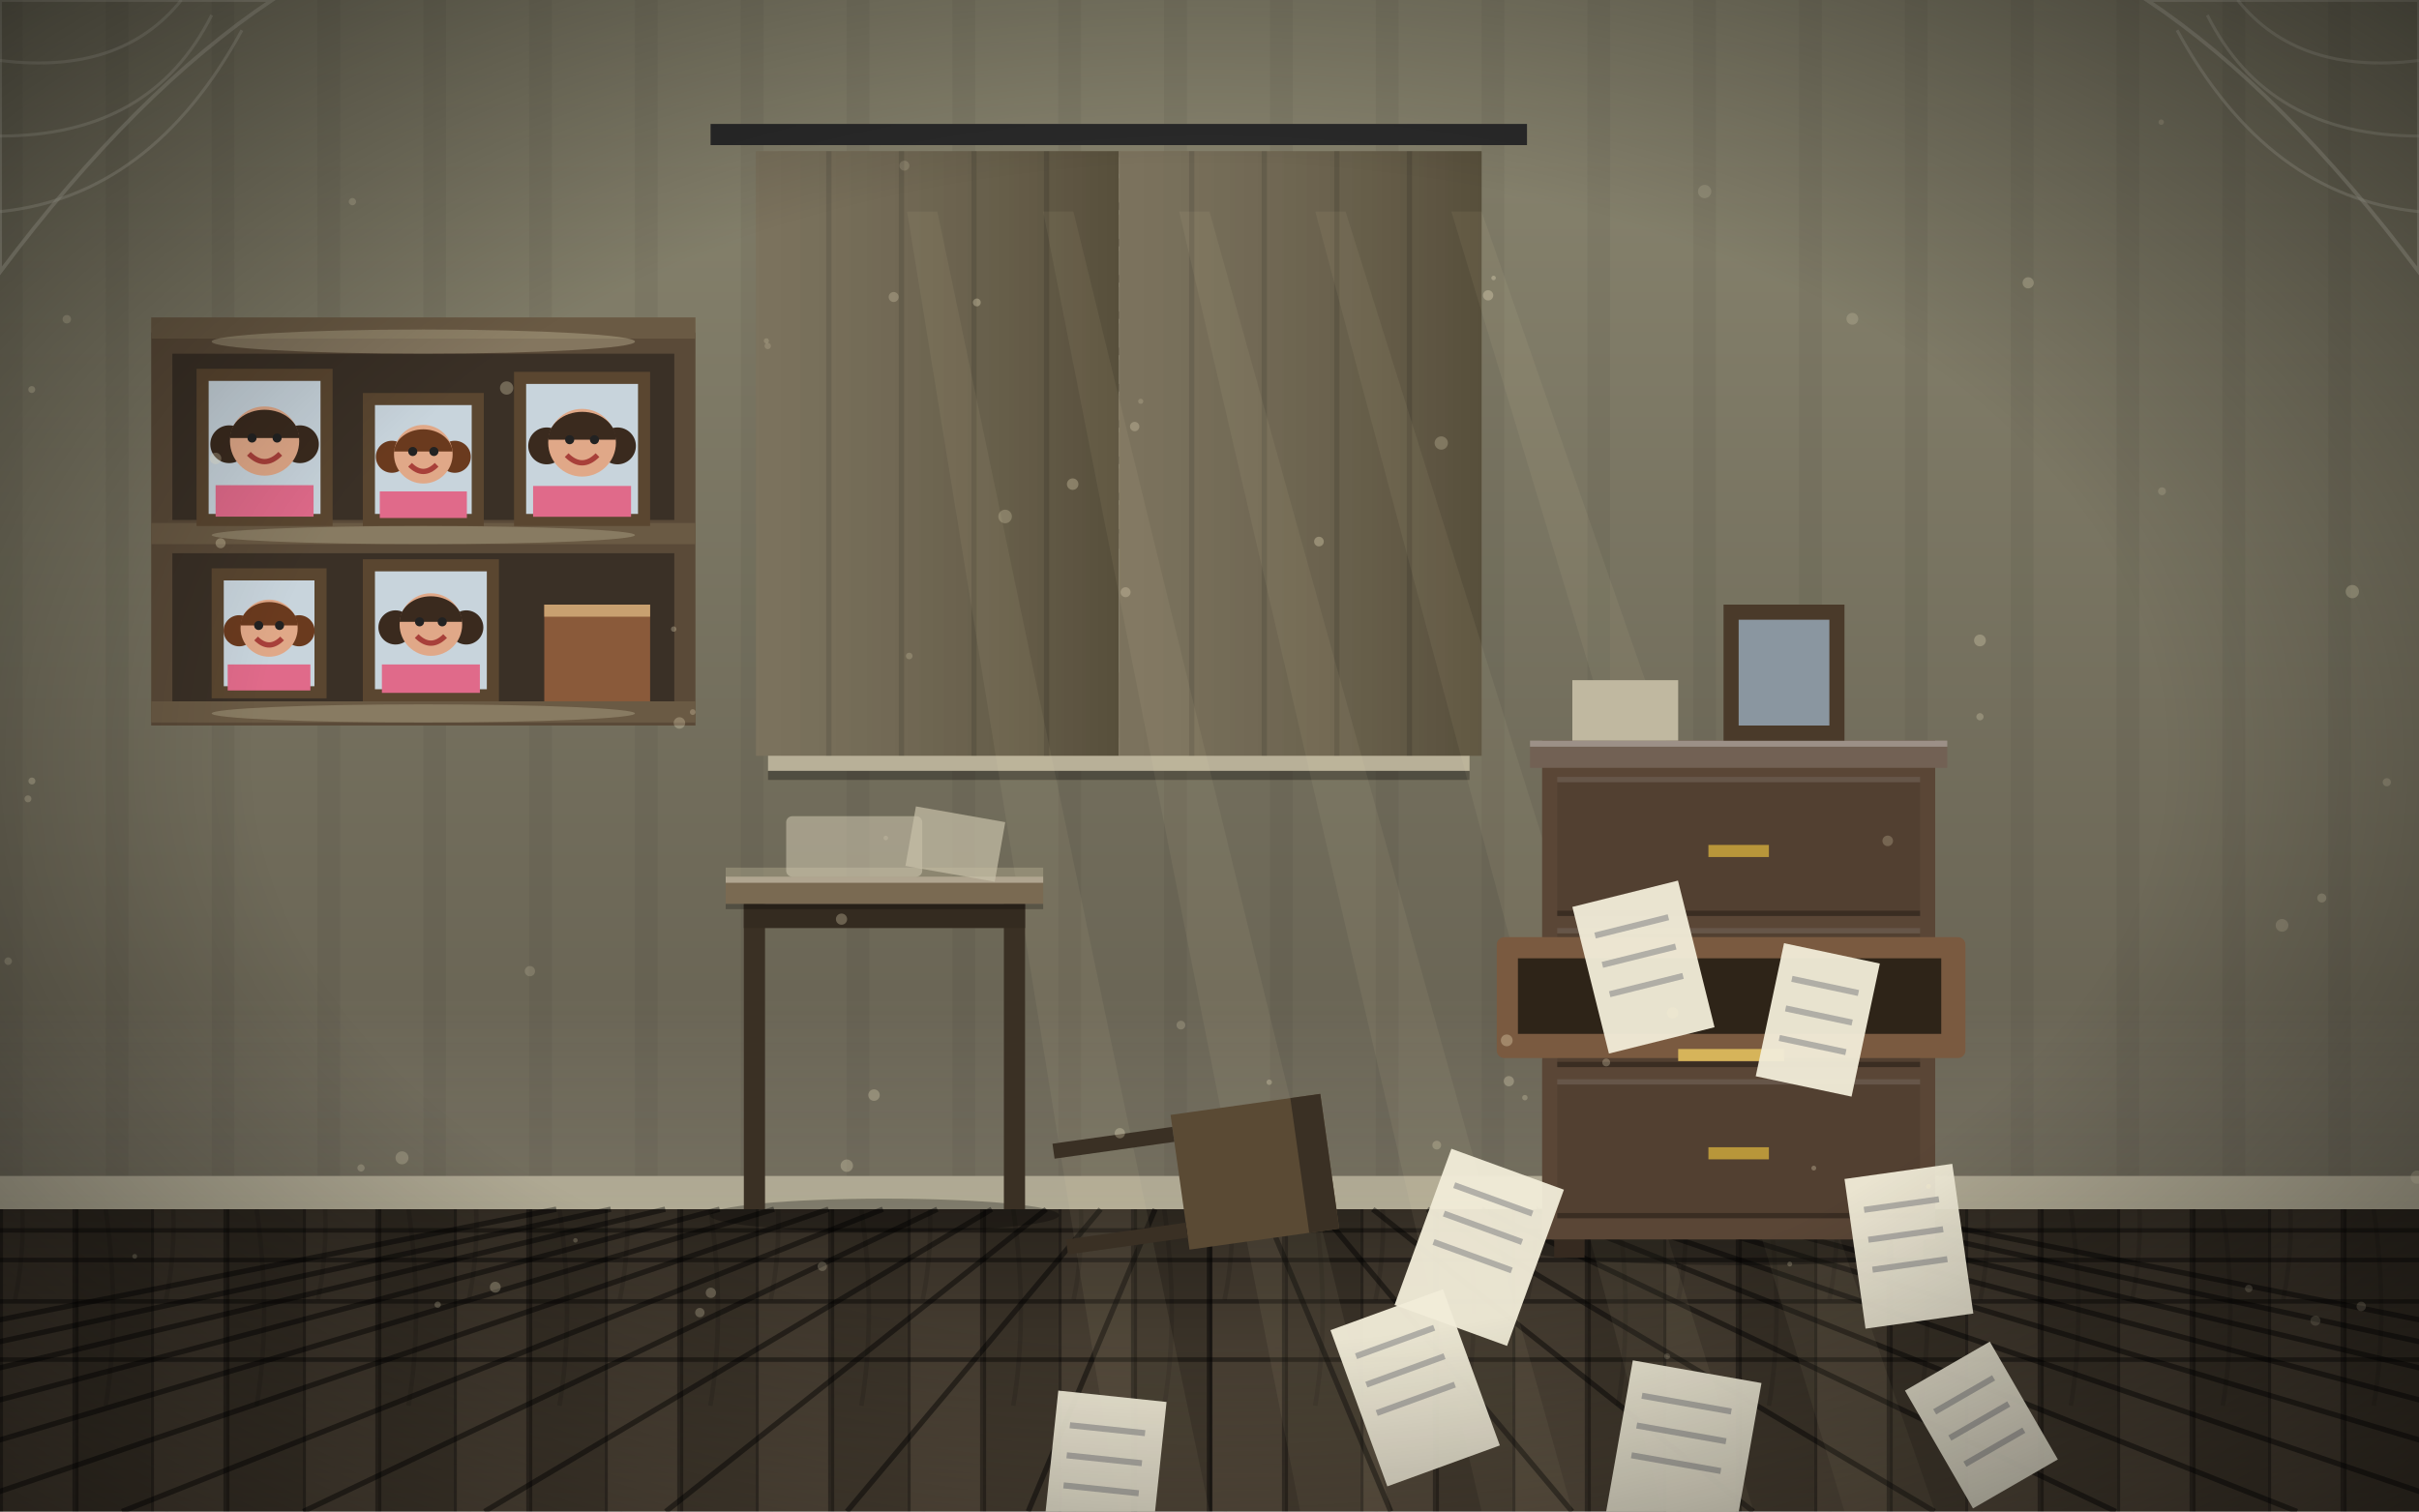
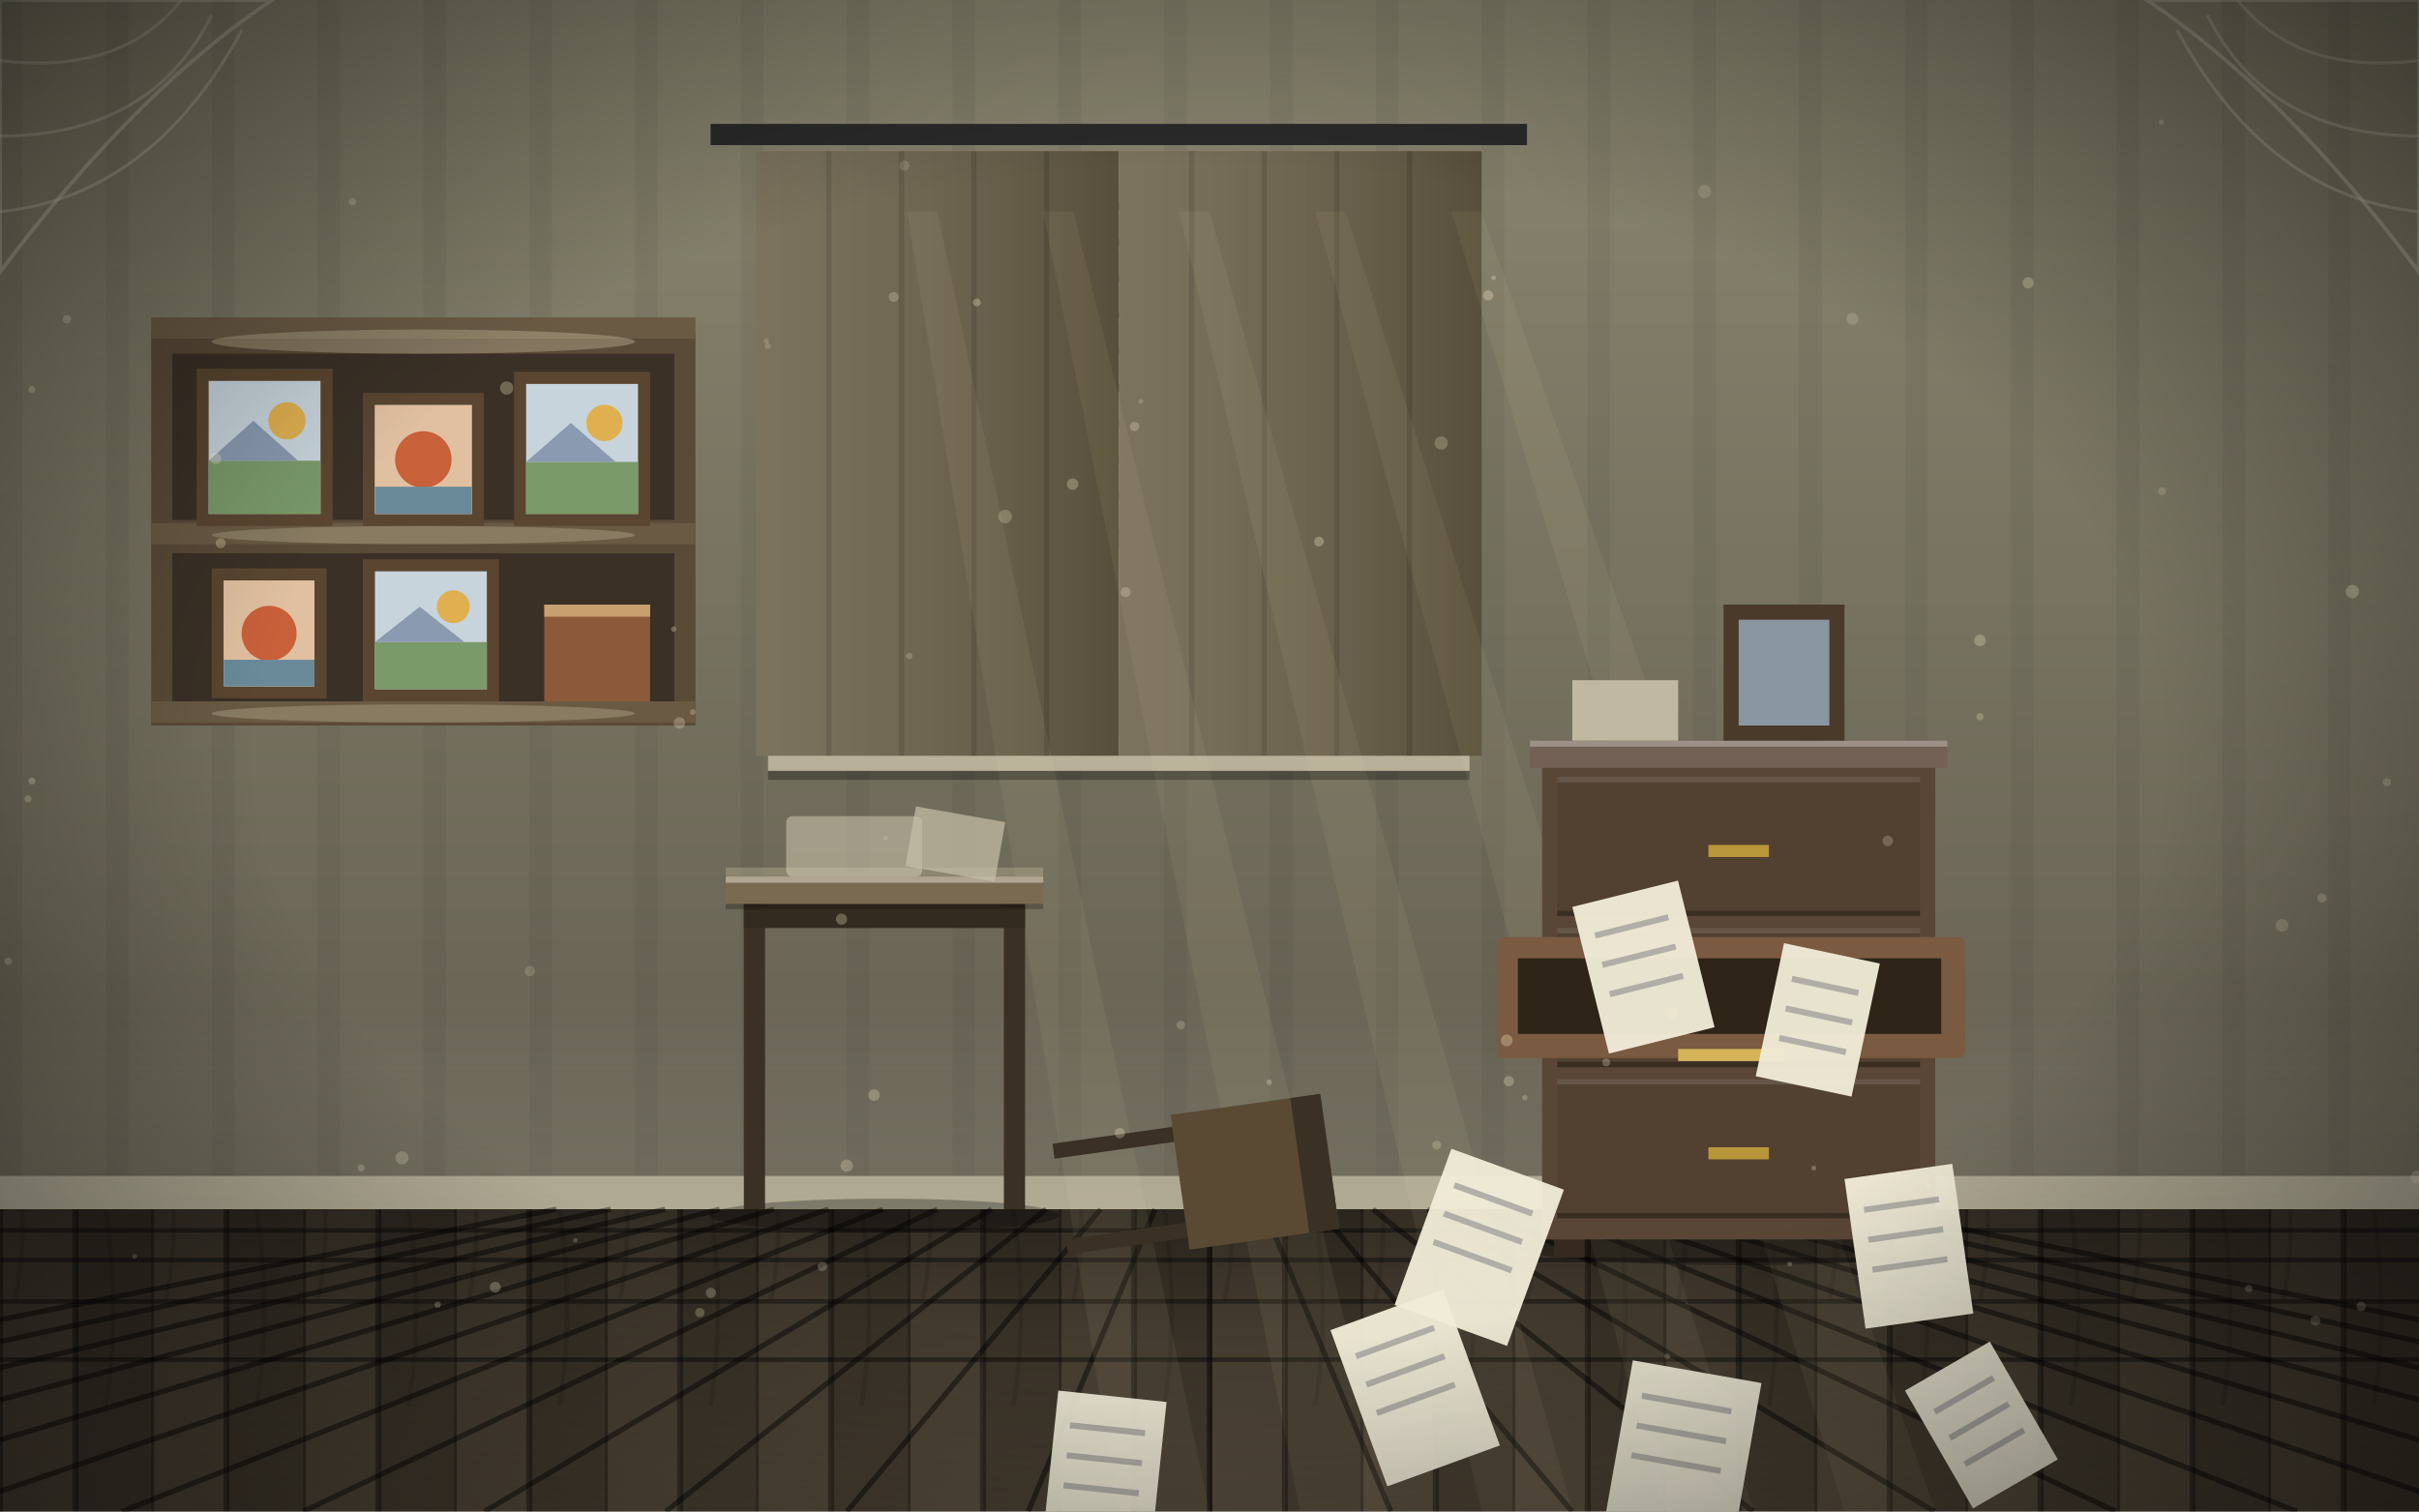
<svg xmlns="http://www.w3.org/2000/svg" viewBox="0 0 160 100" preserveAspectRatio="xMidYMid slice" width="1920" height="1200">
  <defs>
    <linearGradient id="vz1" x1="0" y1="0" x2="0" y2="1">
      <stop offset="0" stop-color="#8a8670" />
      <stop offset="1" stop-color="#645f50" />
    </linearGradient>
    <pattern id="vz2" width="10" height="24" patternUnits="userSpaceOnUse">
      <rect x="0" y="0" width="10" height="24" fill="#5e5242" />
      <rect x="5" y="0" width="5" height="24" fill="#4e4436" />
      <path d="M0 0V24M5 0V24" fill="none" stroke="#000" stroke-width="0.4" opacity="0.35" />
      <path d="M1 4Q2 9 1 14M7 8Q8 15 7 21" fill="none" stroke="#000" stroke-width="0.3" opacity="0.12" />
    </pattern>
    <linearGradient id="vz3" x1="0" y1="0" x2="0" y2="1">
      <stop offset="0" stop-color="#000" stop-opacity="0.45" />
      <stop offset="1" stop-color="#000" stop-opacity="0.04" />
    </linearGradient>
    <linearGradient id="vz4" x1="0" y1="0" x2="0" y2="1">
      <stop offset="0" stop-color="#fff" stop-opacity="0" />
      <stop offset="1" stop-color="#e8e0c8" stop-opacity="0.12" />
    </linearGradient>
    <clipPath id="vz5">
      <rect x="56.5" y="15.5" width="35" height="29" fill="#000" />
    </clipPath>
    <linearGradient id="vz6" x1="0" y1="0" x2="0" y2="1">
      <stop offset="0" stop-color="#8a98a8" />
      <stop offset="1" stop-color="#c0c0b0" />
    </linearGradient>
    <linearGradient id="vz7" x1="0" y1="0" x2="1" y2="0">
      <stop offset="0" stop-color="#fff" stop-opacity="0.12" />
      <stop offset="1" stop-color="#000" stop-opacity="0.18" />
    </linearGradient>
    <linearGradient id="vz8" x1="0" y1="0" x2="1" y2="0">
      <stop offset="0" stop-color="#fff" stop-opacity="0.12" />
      <stop offset="1" stop-color="#000" stop-opacity="0.18" />
    </linearGradient>
    <radialGradient id="vz9" cx="0.5" cy="0.5" r="0.78">
      <stop offset="0.5" stop-color="#000" stop-opacity="0" />
      <stop offset="1" stop-color="#000" stop-opacity="0.7" />
    </radialGradient>
  </defs>
  <rect x="0" y="0" width="160" height="80" fill="url(#vz1)" />
  <g>
    <rect x="0" y="0" width="1.5" height="80" fill="#000" opacity="0.05" />
    <rect x="7" y="0" width="1.5" height="80" fill="#000" opacity="0.05" />
    <rect x="14" y="0" width="1.5" height="80" fill="#000" opacity="0.05" />
    <rect x="21" y="0" width="1.5" height="80" fill="#000" opacity="0.05" />
    <rect x="28" y="0" width="1.5" height="80" fill="#000" opacity="0.05" />
    <rect x="35" y="0" width="1.5" height="80" fill="#000" opacity="0.05" />
    <rect x="42" y="0" width="1.5" height="80" fill="#000" opacity="0.05" />
    <rect x="49" y="0" width="1.5" height="80" fill="#000" opacity="0.05" />
    <rect x="56" y="0" width="1.5" height="80" fill="#000" opacity="0.05" />
    <rect x="63" y="0" width="1.5" height="80" fill="#000" opacity="0.05" />
    <rect x="70" y="0" width="1.5" height="80" fill="#000" opacity="0.05" />
    <rect x="77" y="0" width="1.5" height="80" fill="#000" opacity="0.05" />
    <rect x="84" y="0" width="1.5" height="80" fill="#000" opacity="0.05" />
    <rect x="91" y="0" width="1.5" height="80" fill="#000" opacity="0.05" />
    <rect x="98" y="0" width="1.5" height="80" fill="#000" opacity="0.05" />
    <rect x="105" y="0" width="1.5" height="80" fill="#000" opacity="0.05" />
    <rect x="112" y="0" width="1.5" height="80" fill="#000" opacity="0.05" />
    <rect x="119" y="0" width="1.5" height="80" fill="#000" opacity="0.05" />
    <rect x="126" y="0" width="1.5" height="80" fill="#000" opacity="0.05" />
    <rect x="133" y="0" width="1.5" height="80" fill="#000" opacity="0.05" />
    <rect x="140" y="0" width="1.5" height="80" fill="#000" opacity="0.05" />
    <rect x="147" y="0" width="1.5" height="80" fill="#000" opacity="0.05" />
    <rect x="154" y="0" width="1.5" height="80" fill="#000" opacity="0.05" />
  </g>
  <rect x="0" y="77.8" width="160" height="2.2" fill="#a8a28c" />
  <rect x="0" y="80" width="160" height="0.8" fill="#000" opacity="0.45" />
  <rect x="0" y="80" width="160" height="20" fill="url(#vz2)" />
  <g opacity="0.45">
    <line x1="36.8" y1="80" x2="-63.86" y2="100" stroke="#000" stroke-width="0.35" />
    <line x1="40.4" y1="80" x2="-51.87" y2="100" stroke="#000" stroke-width="0.35" />
    <line x1="44" y1="80" x2="-39.88" y2="100" stroke="#000" stroke-width="0.35" />
    <line x1="47.6" y1="80" x2="-27.89" y2="100" stroke="#000" stroke-width="0.35" />
    <line x1="51.2" y1="80" x2="-15.9" y2="100" stroke="#000" stroke-width="0.35" />
    <line x1="54.8" y1="80" x2="-3.92" y2="100" stroke="#000" stroke-width="0.35" />
    <line x1="58.4" y1="80" x2="8.07" y2="100" stroke="#000" stroke-width="0.35" />
    <line x1="62" y1="80" x2="20.06" y2="100" stroke="#000" stroke-width="0.35" />
    <line x1="65.6" y1="80" x2="32.05" y2="100" stroke="#000" stroke-width="0.35" />
    <line x1="69.2" y1="80" x2="44.04" y2="100" stroke="#000" stroke-width="0.35" />
    <line x1="72.8" y1="80" x2="56.02" y2="100" stroke="#000" stroke-width="0.35" />
    <line x1="76.4" y1="80" x2="68.01" y2="100" stroke="#000" stroke-width="0.35" />
    <line x1="80" y1="80" x2="80" y2="100" stroke="#000" stroke-width="0.35" />
    <line x1="83.6" y1="80" x2="91.99" y2="100" stroke="#000" stroke-width="0.35" />
    <line x1="87.2" y1="80" x2="103.98" y2="100" stroke="#000" stroke-width="0.35" />
    <line x1="90.8" y1="80" x2="115.96" y2="100" stroke="#000" stroke-width="0.35" />
    <line x1="94.4" y1="80" x2="127.95" y2="100" stroke="#000" stroke-width="0.35" />
    <line x1="98" y1="80" x2="139.94" y2="100" stroke="#000" stroke-width="0.35" />
    <line x1="101.6" y1="80" x2="151.93" y2="100" stroke="#000" stroke-width="0.35" />
    <line x1="105.2" y1="80" x2="163.92" y2="100" stroke="#000" stroke-width="0.35" />
    <line x1="108.8" y1="80" x2="175.9" y2="100" stroke="#000" stroke-width="0.35" />
    <line x1="112.4" y1="80" x2="187.89" y2="100" stroke="#000" stroke-width="0.35" />
    <line x1="116" y1="80" x2="199.88" y2="100" stroke="#000" stroke-width="0.35" />
    <line x1="119.6" y1="80" x2="211.87" y2="100" stroke="#000" stroke-width="0.35" />
    <line x1="123.2" y1="80" x2="223.86" y2="100" stroke="#000" stroke-width="0.35" />
  </g>
  <g opacity="0.4">
    <line x1="0" y1="81.4" x2="160" y2="81.4" stroke="#000" stroke-width="0.3" />
    <line x1="0" y1="83.36" x2="160" y2="83.36" stroke="#000" stroke-width="0.3" />
    <line x1="0" y1="86.1" x2="160" y2="86.1" stroke="#000" stroke-width="0.3" />
    <line x1="0" y1="89.95" x2="160" y2="89.95" stroke="#000" stroke-width="0.3" />
  </g>
  <rect x="0" y="80" width="160" height="20" fill="url(#vz3)" />
  <rect x="0" y="66" width="160" height="14" fill="url(#vz4)" />
  <g>
    <rect x="52" y="10.4" width="44" height="38.6" fill="#a8a08c" rx="0.8" />
    <rect x="56.5" y="15.5" width="35" height="29" fill="url(#vz6)" />
  </g>
  <g clip-path="url(#vz5)" />
  <rect x="50.8" y="48.8" width="46.4" height="2.2" fill="#b8b098" />
  <rect x="50.8" y="51" width="46.4" height="0.6" fill="#000" opacity="0.3" />
  <g>
    <rect x="55" y="11.5" width="38" height="23.8" fill="#9a9684" opacity="0.96" />
    <rect x="55" y="13.4" width="38" height="0.5" fill="#000" opacity="0.5" />
    <rect x="55" y="11.5" width="38" height="0.3" fill="#fff" opacity="0.35" />
    <rect x="55" y="15.8" width="38" height="0.5" fill="#000" opacity="0.5" />
    <rect x="55" y="13.9" width="38" height="0.3" fill="#fff" opacity="0.35" />
    <rect x="55" y="18.2" width="38" height="0.5" fill="#000" opacity="0.5" />
    <rect x="55" y="16.3" width="38" height="0.3" fill="#fff" opacity="0.35" />
    <rect x="55" y="20.6" width="38" height="0.5" fill="#000" opacity="0.5" />
    <rect x="55" y="18.7" width="38" height="0.3" fill="#fff" opacity="0.35" />
    <rect x="55" y="23" width="38" height="0.5" fill="#000" opacity="0.5" />
    <rect x="55" y="21.1" width="38" height="0.3" fill="#fff" opacity="0.35" />
    <rect x="55" y="25.4" width="38" height="0.5" fill="#000" opacity="0.5" />
    <rect x="55" y="23.5" width="38" height="0.3" fill="#fff" opacity="0.35" />
    <rect x="55" y="27.8" width="38" height="0.5" fill="#000" opacity="0.5" />
    <rect x="55" y="25.9" width="38" height="0.3" fill="#fff" opacity="0.35" />
    <rect x="55" y="30.2" width="38" height="0.5" fill="#000" opacity="0.5" />
    <rect x="55" y="28.3" width="38" height="0.3" fill="#fff" opacity="0.35" />
    <rect x="55" y="32.6" width="38" height="0.5" fill="#000" opacity="0.5" />
    <rect x="55" y="30.7" width="38" height="0.3" fill="#fff" opacity="0.35" />
    <rect x="55" y="35" width="38" height="0.5" fill="#000" opacity="0.5" />
    <rect x="55" y="33.1" width="38" height="0.3" fill="#fff" opacity="0.35" />
    <rect x="55" y="35.3" width="38" height="1" fill="#7b7869" />
  </g>
  <g>
    <rect x="47" y="8.2" width="54" height="1.4" fill="#2a2a2a" />
    <rect x="50" y="10" width="24" height="40" fill="#6a6048" />
    <rect x="54.65" y="10" width="0.35" height="40" fill="#000" opacity="0.14" />
    <rect x="59.45" y="10" width="0.35" height="40" fill="#000" opacity="0.14" />
    <rect x="64.25" y="10" width="0.35" height="40" fill="#000" opacity="0.14" />
    <rect x="69.05" y="10" width="0.35" height="40" fill="#000" opacity="0.14" />
    <rect x="50" y="10" width="24" height="40" fill="url(#vz7)" />
    <rect x="74" y="10" width="24" height="40" fill="#6a6048" />
    <rect x="78.65" y="10" width="0.35" height="40" fill="#000" opacity="0.14" />
    <rect x="83.45" y="10" width="0.35" height="40" fill="#000" opacity="0.14" />
    <rect x="88.25" y="10" width="0.35" height="40" fill="#000" opacity="0.14" />
    <rect x="93.05" y="10" width="0.35" height="40" fill="#000" opacity="0.14" />
    <rect x="74" y="10" width="24" height="40" fill="url(#vz8)" />
  </g>
  <polygon points="60,14 62,14 80,100 74,100" fill="#fff0c0" opacity="0.06" />
  <polygon points="69,14 71,14 92,100 86,100" fill="#fff0c0" opacity="0.06" />
  <polygon points="78,14 80,14 104,100 98,100" fill="#fff0c0" opacity="0.06" />
  <polygon points="87,14 89,14 116,100 110,100" fill="#fff0c0" opacity="0.06" />
  <polygon points="96,14 98,14 128,100 122,100" fill="#fff0c0" opacity="0.06" />
  <rect x="0" y="0" width="160" height="100" fill="none" />
  <rect x="10" y="22" width="36" height="26" fill="#5a4a38" />
  <rect x="11.4" y="23.4" width="33.2" height="11" fill="#3a3026" />
  <rect x="11.4" y="36.6" width="33.2" height="9.8" fill="#3a3026" />
  <rect x="10" y="34.6" width="36" height="1.4" fill="#6a5a44" />
  <rect x="10" y="46.4" width="36" height="1.4" fill="#6a5a44" />
  <rect x="10" y="21" width="36" height="1.4" fill="#6a5a44" />
  <rect x="13" y="24.4" width="9" height="10.4" fill="#5a4630" />
  <rect x="13.8" y="25.2" width="7.4" height="8.8" fill="#c8d4dc" />
-   <circle cx="15.16" cy="29.39" r="1.25" fill="#3a2a1e" />
-   <circle cx="19.84" cy="29.39" r="1.25" fill="#3a2a1e" />
-   <circle cx="17.5" cy="29.18" r="2.29" fill="#e0a888" />
-   <path d="M15.21 28.98 a2.29 1.87 0 0 1 4.58 0" fill="#3a2a1e" />
-   <path d="M16.46 30.02 q1.04 1.04 2.08 0" fill="none" stroke="#a8403a" stroke-width="0.35" />
-   <circle cx="16.67" cy="28.98" r="0.3" fill="#222" />
-   <circle cx="18.33" cy="28.98" r="0.3" fill="#222" />
-   <rect x="14.26" y="32.1" width="6.48" height="2.08" fill="#e06a8a" />
+   <rect x="13.8" y="30.48" width="7.4" height="3.52" fill="#7a9a6a" />
+   <circle cx="18.98" cy="27.84" r="1.23" fill="#e0b050" />
+   <polygon points="13.8,30.48 16.76,27.84 19.72,30.48" fill="#8a9ab0" />
  <rect x="24" y="26" width="8" height="8.8" fill="#5a4630" />
  <rect x="24.8" y="26.8" width="6.4" height="7.2" fill="#c8d4dc" />
-   <circle cx="25.92" cy="30.22" r="1.06" fill="#6a3a1e" />
-   <circle cx="30.08" cy="30.22" r="1.06" fill="#6a3a1e" />
-   <circle cx="28" cy="30.05" r="1.94" fill="#e0a888" />
-   <path d="M26.06 29.87 a1.94 1.58 0 0 1 3.87 0" fill="#6a3a1e" />
-   <path d="M27.12 30.75 q0.88 0.88 1.76 0" fill="none" stroke="#a8403a" stroke-width="0.35" />
-   <circle cx="27.3" cy="29.87" r="0.3" fill="#222" />
-   <circle cx="28.7" cy="29.87" r="0.3" fill="#222" />
-   <rect x="25.12" y="32.51" width="5.76" height="1.76" fill="#e06a8a" />
+   <rect x="24.8" y="26.8" width="6.4" height="7.2" fill="#e0c0a0" />
+   <circle cx="28" cy="30.4" r="1.87" fill="#c8603a" />
+   <rect x="24.8" y="32.2" width="6.4" height="1.8" fill="#6a8a9a" />
  <rect x="34" y="24.6" width="9" height="10.2" fill="#5a4630" />
  <rect x="34.8" y="25.4" width="7.4" height="8.6" fill="#c8d4dc" />
-   <circle cx="36.16" cy="29.5" r="1.22" fill="#3a2a1e" />
-   <circle cx="40.84" cy="29.5" r="1.22" fill="#3a2a1e" />
-   <circle cx="38.5" cy="29.29" r="2.24" fill="#e0a888" />
-   <path d="M36.26 29.09 a2.24 1.84 0 0 1 4.49 0" fill="#3a2a1e" />
-   <path d="M37.48 30.11 q1.02 1.02 2.04 0" fill="none" stroke="#a8403a" stroke-width="0.35" />
-   <circle cx="37.68" cy="29.09" r="0.3" fill="#222" />
-   <circle cx="39.32" cy="29.09" r="0.3" fill="#222" />
-   <rect x="35.26" y="32.15" width="6.48" height="2.04" fill="#e06a8a" />
+   <rect x="34.8" y="30.56" width="7.4" height="3.44" fill="#7a9a6a" />
+   <circle cx="39.98" cy="27.98" r="1.2" fill="#e0b050" />
+   <polygon points="34.8,30.56 37.76,27.98 40.72,30.56" fill="#8a9ab0" />
  <rect x="14" y="37.6" width="7.6" height="8.6" fill="#5a4630" />
  <rect x="14.8" y="38.4" width="6" height="7" fill="#c8d4dc" />
-   <circle cx="15.82" cy="41.73" r="1.03" fill="#6a3a1e" />
-   <circle cx="19.78" cy="41.73" r="1.03" fill="#6a3a1e" />
-   <circle cx="17.8" cy="41.56" r="1.89" fill="#e0a888" />
-   <path d="M15.91 41.38 a1.89 1.55 0 0 1 3.78 0" fill="#6a3a1e" />
-   <path d="M16.94 42.24 q0.86 0.86 1.72 0" fill="none" stroke="#a8403a" stroke-width="0.35" />
-   <circle cx="17.11" cy="41.38" r="0.3" fill="#222" />
-   <circle cx="18.49" cy="41.38" r="0.3" fill="#222" />
-   <rect x="15.06" y="43.96" width="5.47" height="1.72" fill="#e06a8a" />
+   <rect x="14.8" y="38.4" width="6" height="7" fill="#e0c0a0" />
+   <circle cx="17.8" cy="41.9" r="1.82" fill="#c8603a" />
+   <rect x="14.8" y="43.65" width="6" height="1.75" fill="#6a8a9a" />
  <rect x="24" y="37" width="9" height="9.4" fill="#5a4630" />
  <rect x="24.8" y="37.8" width="7.4" height="7.8" fill="#c8d4dc" />
-   <circle cx="26.16" cy="41.51" r="1.13" fill="#3a2a1e" />
-   <circle cx="30.84" cy="41.51" r="1.13" fill="#3a2a1e" />
-   <circle cx="28.5" cy="41.32" r="2.07" fill="#e0a888" />
-   <path d="M26.43 41.14 a2.07 1.69 0 0 1 4.14 0" fill="#3a2a1e" />
-   <path d="M27.56 42.08 q0.94 0.94 1.88 0" fill="none" stroke="#a8403a" stroke-width="0.35" />
-   <circle cx="27.75" cy="41.14" r="0.3" fill="#222" />
-   <circle cx="29.25" cy="41.14" r="0.3" fill="#222" />
-   <rect x="25.26" y="43.96" width="6.48" height="1.88" fill="#e06a8a" />
+   <rect x="24.8" y="42.48" width="7.4" height="3.12" fill="#7a9a6a" />
+   <circle cx="29.98" cy="40.14" r="1.09" fill="#e0b050" />
+   <polygon points="24.8,42.48 27.76,40.14 30.72,42.48" fill="#8a9ab0" />
  <rect x="36" y="40" width="7" height="6.4" fill="#8a5a3a" />
  <rect x="36" y="40" width="7" height="0.8" fill="#c8a070" />
  <ellipse cx="28" cy="22.6" rx="14" ry="0.8" fill="#d0c8a8" opacity="0.35" />
  <ellipse cx="28" cy="35.4" rx="14" ry="0.6" fill="#d0c8a8" opacity="0.3" />
  <ellipse cx="28" cy="47.2" rx="14" ry="0.6" fill="#d0c8a8" opacity="0.3" />
  <ellipse cx="58.5" cy="80.4" rx="11.55" ry="1.1" fill="#000" opacity="0.28" />
  <rect x="49.2" y="59.8" width="1.4" height="20.2" fill="#3a3024" />
  <rect x="66.4" y="59.8" width="1.4" height="20.2" fill="#3a3024" />
  <rect x="49.2" y="59.8" width="18.6" height="1.6" fill="#342b20" />
  <rect x="48" y="58" width="21" height="1.8" fill="#7a6a52" />
  <rect x="48" y="58" width="21" height="0.4" fill="#fff" opacity="0.3" />
  <rect x="48" y="59.8" width="21" height="0.35" fill="#000" opacity="0.25" />
  <rect x="48" y="57.4" width="21" height="1" fill="#d0c8a8" opacity="0.3" />
  <rect x="52" y="54" width="9" height="4" fill="#d8d0b8" opacity="0.5" rx="0.4" />
  <g transform="rotate(10 64 57)">
    <rect x="60" y="54" width="6" height="4" fill="#c8c0a8" opacity="0.7" />
  </g>
  <g transform="rotate(82 76 78)">
    <rect x="72" y="66" width="9" height="10" fill="#5a4a34" />
    <rect x="72" y="66" width="9" height="2" fill="#3a3024" />
    <rect x="72.8" y="76" width="1" height="8" fill="#3a3024" />
    <rect x="79.2" y="76" width="1" height="8" fill="#3a3024" />
  </g>
  <ellipse cx="115" cy="82.5" rx="14.56" ry="1.2" fill="#000" opacity="0.28" />
  <rect x="102.8" y="82" width="2" height="1.2" fill="#362a20" />
  <rect x="125.2" y="82" width="2" height="1.2" fill="#362a20" />
  <rect x="102" y="49" width="26" height="33" fill="#5a4636" />
  <rect x="101.2" y="49" width="27.6" height="1.8" fill="#726154" />
  <rect x="101.2" y="49" width="27.6" height="0.4" fill="#fff" opacity="0.3" />
  <rect x="103" y="51.4" width="24" height="9.2" fill="#524031" />
  <rect x="103" y="51.4" width="24" height="0.35" fill="#fff" opacity="0.12" />
  <rect x="103" y="60.25" width="24" height="0.35" fill="#000" opacity="0.3" />
  <rect x="113" y="55.9" width="4" height="0.8" fill="#b8963a" />
  <rect x="103" y="61.4" width="24" height="9.2" fill="#524031" />
  <rect x="103" y="61.4" width="24" height="0.35" fill="#fff" opacity="0.12" />
  <rect x="103" y="70.25" width="24" height="0.35" fill="#000" opacity="0.3" />
  <rect x="113" y="65.9" width="4" height="0.8" fill="#b8963a" />
  <rect x="103" y="71.4" width="24" height="9.2" fill="#524031" />
  <rect x="103" y="71.4" width="24" height="0.35" fill="#fff" opacity="0.12" />
  <rect x="103" y="80.25" width="24" height="0.35" fill="#000" opacity="0.3" />
  <rect x="113" y="75.9" width="4" height="0.8" fill="#b8963a" />
  <rect x="106" y="56" width="22" height="7" fill="#e8e0c8" opacity="0" />
  <rect x="99" y="62" width="31" height="8" fill="#7a5a40" rx="0.5" />
  <rect x="100.4" y="63.4" width="28" height="5" fill="#2e2418" />
  <rect x="111" y="69.4" width="7" height="0.8" fill="#d6b45a" />
  <g transform="rotate(-14 104 60)">
    <rect x="104" y="60" width="7.2" height="10" fill="#f1ecd8" opacity="0.95" />
    <rect x="105" y="62" width="5" height="0.4" fill="#8a8a8a" opacity="0.6" />
    <rect x="105" y="64" width="5" height="0.4" fill="#8a8a8a" opacity="0.6" />
    <rect x="105" y="66" width="5" height="0.4" fill="#8a8a8a" opacity="0.6" />
  </g>
  <g transform="rotate(12 118 62.4)">
    <rect x="118" y="62.4" width="6.48" height="9" fill="#f1ecd8" opacity="0.95" />
    <rect x="119" y="64.4" width="4.5" height="0.4" fill="#8a8a8a" opacity="0.6" />
    <rect x="119" y="66.4" width="4.5" height="0.4" fill="#8a8a8a" opacity="0.6" />
    <rect x="119" y="68.4" width="4.5" height="0.4" fill="#8a8a8a" opacity="0.6" />
  </g>
  <g transform="rotate(20 96 76)">
    <rect x="96" y="76" width="7.92" height="11" fill="#f1ecd8" opacity="0.95" />
    <rect x="97" y="78" width="5.5" height="0.4" fill="#8a8a8a" opacity="0.6" />
    <rect x="97" y="80" width="5.5" height="0.4" fill="#8a8a8a" opacity="0.6" />
    <rect x="97" y="82" width="5.5" height="0.4" fill="#8a8a8a" opacity="0.6" />
  </g>
  <g transform="rotate(-8 122 78)">
    <rect x="122" y="78" width="7.2" height="10" fill="#f1ecd8" opacity="0.95" />
    <rect x="123" y="80" width="5" height="0.4" fill="#8a8a8a" opacity="0.6" />
    <rect x="123" y="82" width="5" height="0.4" fill="#8a8a8a" opacity="0.6" />
    <rect x="123" y="84" width="5" height="0.4" fill="#8a8a8a" opacity="0.6" />
  </g>
  <g transform="rotate(-20 88 88)">
    <rect x="88" y="88" width="7.92" height="11" fill="#f1ecd8" opacity="0.95" />
    <rect x="89" y="90" width="5.5" height="0.4" fill="#8a8a8a" opacity="0.6" />
    <rect x="89" y="92" width="5.5" height="0.4" fill="#8a8a8a" opacity="0.6" />
    <rect x="89" y="94" width="5.5" height="0.4" fill="#8a8a8a" opacity="0.6" />
  </g>
  <g transform="rotate(10 108 90)">
    <rect x="108" y="90" width="8.64" height="12" fill="#f1ecd8" opacity="0.95" />
    <rect x="109" y="92" width="6" height="0.4" fill="#8a8a8a" opacity="0.6" />
    <rect x="109" y="94" width="6" height="0.4" fill="#8a8a8a" opacity="0.6" />
    <rect x="109" y="96" width="6" height="0.4" fill="#8a8a8a" opacity="0.6" />
  </g>
  <g transform="rotate(-30 126 92)">
    <rect x="126" y="92" width="6.48" height="9" fill="#f1ecd8" opacity="0.95" />
    <rect x="127" y="94" width="4.5" height="0.4" fill="#8a8a8a" opacity="0.6" />
    <rect x="127" y="96" width="4.5" height="0.4" fill="#8a8a8a" opacity="0.6" />
    <rect x="127" y="98" width="4.5" height="0.4" fill="#8a8a8a" opacity="0.6" />
  </g>
  <g transform="rotate(6 70 92)">
    <rect x="70" y="92" width="7.2" height="10" fill="#f1ecd8" opacity="0.95" />
    <rect x="71" y="94" width="5" height="0.4" fill="#8a8a8a" opacity="0.6" />
    <rect x="71" y="96" width="5" height="0.4" fill="#8a8a8a" opacity="0.6" />
    <rect x="71" y="98" width="5" height="0.4" fill="#8a8a8a" opacity="0.6" />
  </g>
  <rect x="104" y="44" width="8" height="5" fill="#a8a28c" opacity="0" />
  <rect x="114" y="40" width="8" height="9" fill="#4a3a2a" />
  <rect x="115" y="41" width="6" height="7" fill="#8a96a0" />
  <rect x="104" y="45" width="7" height="4" fill="#c0b8a0" />
  <path d="M0 0 L18 0 Q9 6 0 18 Z" fill="none" stroke="#d8d4c4" stroke-width="0.25" opacity="0.4" />
  <path d="M160 0 L142 0 Q151 6 160 18 Z" fill="none" stroke="#d8d4c4" stroke-width="0.25" opacity="0.4" />
  <path d="M0 4 q8 1 12 -4 M0 9 q10 0 14 -8 M0 14 q10 -1 16 -12" fill="none" stroke="#d8d4c4" stroke-width="0.2" opacity="0.35" />
  <path d="M160 4 q-8 1 -12 -4 M160 9 q-10 0 -14 -8 M160 14 q-10 -1 -16 -12" fill="none" stroke="#d8d4c4" stroke-width="0.2" opacity="0.35" />
  <g>
    <circle cx="99.66" cy="68.83" r="0.39" fill="#fff4d0" opacity="0.29" />
    <circle cx="118.38" cy="83.63" r="0.16" fill="#fff4d0" opacity="0.22" />
    <circle cx="150.94" cy="61.22" r="0.42" fill="#fff4d0" opacity="0.17" />
    <circle cx="75.05" cy="28.22" r="0.31" fill="#fff4d0" opacity="0.24" />
    <circle cx="2.1" cy="25.77" r="0.23" fill="#fff4d0" opacity="0.29" />
    <circle cx="122.52" cy="21.09" r="0.39" fill="#fff4d0" opacity="0.17" />
    <circle cx="98.79" cy="18.39" r="0.15" fill="#fff4d0" opacity="0.28" />
    <circle cx="33.51" cy="25.67" r="0.44" fill="#fff4d0" opacity="0.28" />
    <circle cx="46.29" cy="86.84" r="0.31" fill="#fff4d0" opacity="0.25" />
    <circle cx="32.76" cy="85.16" r="0.36" fill="#fff4d0" opacity="0.29" />
    <circle cx="143" cy="32.5" r="0.26" fill="#fff4d0" opacity="0.17" />
    <circle cx="23.31" cy="13.34" r="0.24" fill="#fff4d0" opacity="0.24" />
    <circle cx="0.54" cy="63.59" r="0.25" fill="#fff4d0" opacity="0.2" />
    <circle cx="130.96" cy="47.42" r="0.24" fill="#fff4d0" opacity="0.22" />
    <circle cx="112.75" cy="12.67" r="0.44" fill="#fff4d0" opacity="0.15" />
    <circle cx="119.97" cy="77.28" r="0.16" fill="#fff4d0" opacity="0.27" />
    <circle cx="58.59" cy="55.44" r="0.15" fill="#fff4d0" opacity="0.16" />
    <circle cx="28.95" cy="86.32" r="0.21" fill="#fff4d0" opacity="0.26" />
    <circle cx="148.74" cy="85.25" r="0.25" fill="#fff4d0" opacity="0.2" />
    <circle cx="83.95" cy="71.6" r="0.18" fill="#fff4d0" opacity="0.26" />
    <circle cx="127.56" cy="78.49" r="0.16" fill="#fff4d0" opacity="0.29" />
    <circle cx="14.59" cy="35.94" r="0.33" fill="#fff4d0" opacity="0.29" />
    <circle cx="54.39" cy="83.78" r="0.31" fill="#fff4d0" opacity="0.2" />
    <circle cx="50.69" cy="22.55" r="0.17" fill="#fff4d0" opacity="0.17" />
    <circle cx="110.27" cy="89.73" r="0.2" fill="#fff4d0" opacity="0.16" />
    <circle cx="157.87" cy="51.75" r="0.27" fill="#fff4d0" opacity="0.19" />
    <circle cx="95.03" cy="75.76" r="0.29" fill="#fff4d0" opacity="0.21" />
    <circle cx="8.91" cy="83.12" r="0.16" fill="#fff4d0" opacity="0.22" />
    <circle cx="134.15" cy="18.71" r="0.37" fill="#fff4d0" opacity="0.29" />
    <circle cx="100.86" cy="72.62" r="0.18" fill="#fff4d0" opacity="0.22" />
    <circle cx="23.88" cy="77.27" r="0.24" fill="#fff4d0" opacity="0.22" />
    <circle cx="159.89" cy="77.88" r="0.44" fill="#fff4d0" opacity="0.22" />
    <circle cx="78.11" cy="67.82" r="0.29" fill="#fff4d0" opacity="0.19" />
    <circle cx="64.61" cy="20.01" r="0.26" fill="#fff4d0" opacity="0.3" />
    <circle cx="153.57" cy="59.41" r="0.3" fill="#fff4d0" opacity="0.2" />
    <circle cx="14.26" cy="30.33" r="0.38" fill="#fff4d0" opacity="0.28" />
    <circle cx="57.81" cy="72.45" r="0.38" fill="#fff4d0" opacity="0.25" />
    <circle cx="106.24" cy="70.29" r="0.26" fill="#fff4d0" opacity="0.26" />
    <circle cx="44.94" cy="47.83" r="0.38" fill="#fff4d0" opacity="0.25" />
    <circle cx="47.02" cy="85.53" r="0.34" fill="#fff4d0" opacity="0.24" />
    <circle cx="1.85" cy="52.85" r="0.23" fill="#fff4d0" opacity="0.25" />
    <circle cx="74.07" cy="74.97" r="0.34" fill="#fff4d0" opacity="0.27" />
    <circle cx="55.66" cy="60.81" r="0.37" fill="#fff4d0" opacity="0.27" />
    <circle cx="56.01" cy="77.12" r="0.41" fill="#fff4d0" opacity="0.25" />
    <circle cx="156.18" cy="86.43" r="0.31" fill="#fff4d0" opacity="0.23" />
    <circle cx="26.59" cy="76.6" r="0.43" fill="#fff4d0" opacity="0.22" />
    <circle cx="110.63" cy="67.01" r="0.37" fill="#fff4d0" opacity="0.18" />
    <circle cx="124.86" cy="55.63" r="0.35" fill="#fff4d0" opacity="0.21" />
    <circle cx="99.8" cy="71.53" r="0.34" fill="#fff4d0" opacity="0.26" />
    <circle cx="4.42" cy="21.12" r="0.28" fill="#fff4d0" opacity="0.25" />
    <circle cx="35.05" cy="64.25" r="0.34" fill="#fff4d0" opacity="0.16" />
    <circle cx="75.45" cy="26.55" r="0.17" fill="#fff4d0" opacity="0.17" />
    <circle cx="50.78" cy="22.89" r="0.21" fill="#fff4d0" opacity="0.16" />
    <circle cx="74.45" cy="39.18" r="0.33" fill="#fff4d0" opacity="0.24" />
    <circle cx="38.06" cy="82.06" r="0.15" fill="#fff4d0" opacity="0.21" />
    <circle cx="44.56" cy="41.62" r="0.18" fill="#fff4d0" opacity="0.27" />
    <circle cx="59.82" cy="10.96" r="0.33" fill="#fff4d0" opacity="0.16" />
    <circle cx="87.24" cy="35.83" r="0.32" fill="#fff4d0" opacity="0.29" />
    <circle cx="130.96" cy="42.37" r="0.39" fill="#fff4d0" opacity="0.25" />
    <circle cx="59.11" cy="19.65" r="0.33" fill="#fff4d0" opacity="0.23" />
    <circle cx="153.15" cy="87.38" r="0.33" fill="#fff4d0" opacity="0.2" />
    <circle cx="142.95" cy="8.08" r="0.18" fill="#fff4d0" opacity="0.23" />
    <circle cx="98.43" cy="19.54" r="0.34" fill="#fff4d0" opacity="0.28" />
    <circle cx="60.14" cy="43.4" r="0.22" fill="#fff4d0" opacity="0.19" />
    <circle cx="155.59" cy="39.14" r="0.44" fill="#fff4d0" opacity="0.29" />
    <circle cx="95.33" cy="29.31" r="0.44" fill="#fff4d0" opacity="0.22" />
    <circle cx="66.48" cy="34.17" r="0.45" fill="#fff4d0" opacity="0.22" />
    <circle cx="45.82" cy="47.11" r="0.19" fill="#fff4d0" opacity="0.24" />
    <circle cx="70.95" cy="32.03" r="0.38" fill="#fff4d0" opacity="0.27" />
    <circle cx="2.11" cy="51.67" r="0.23" fill="#fff4d0" opacity="0.29" />
  </g>
  <rect x="0" y="0" width="160" height="100" fill="url(#vz9)" />
</svg>
